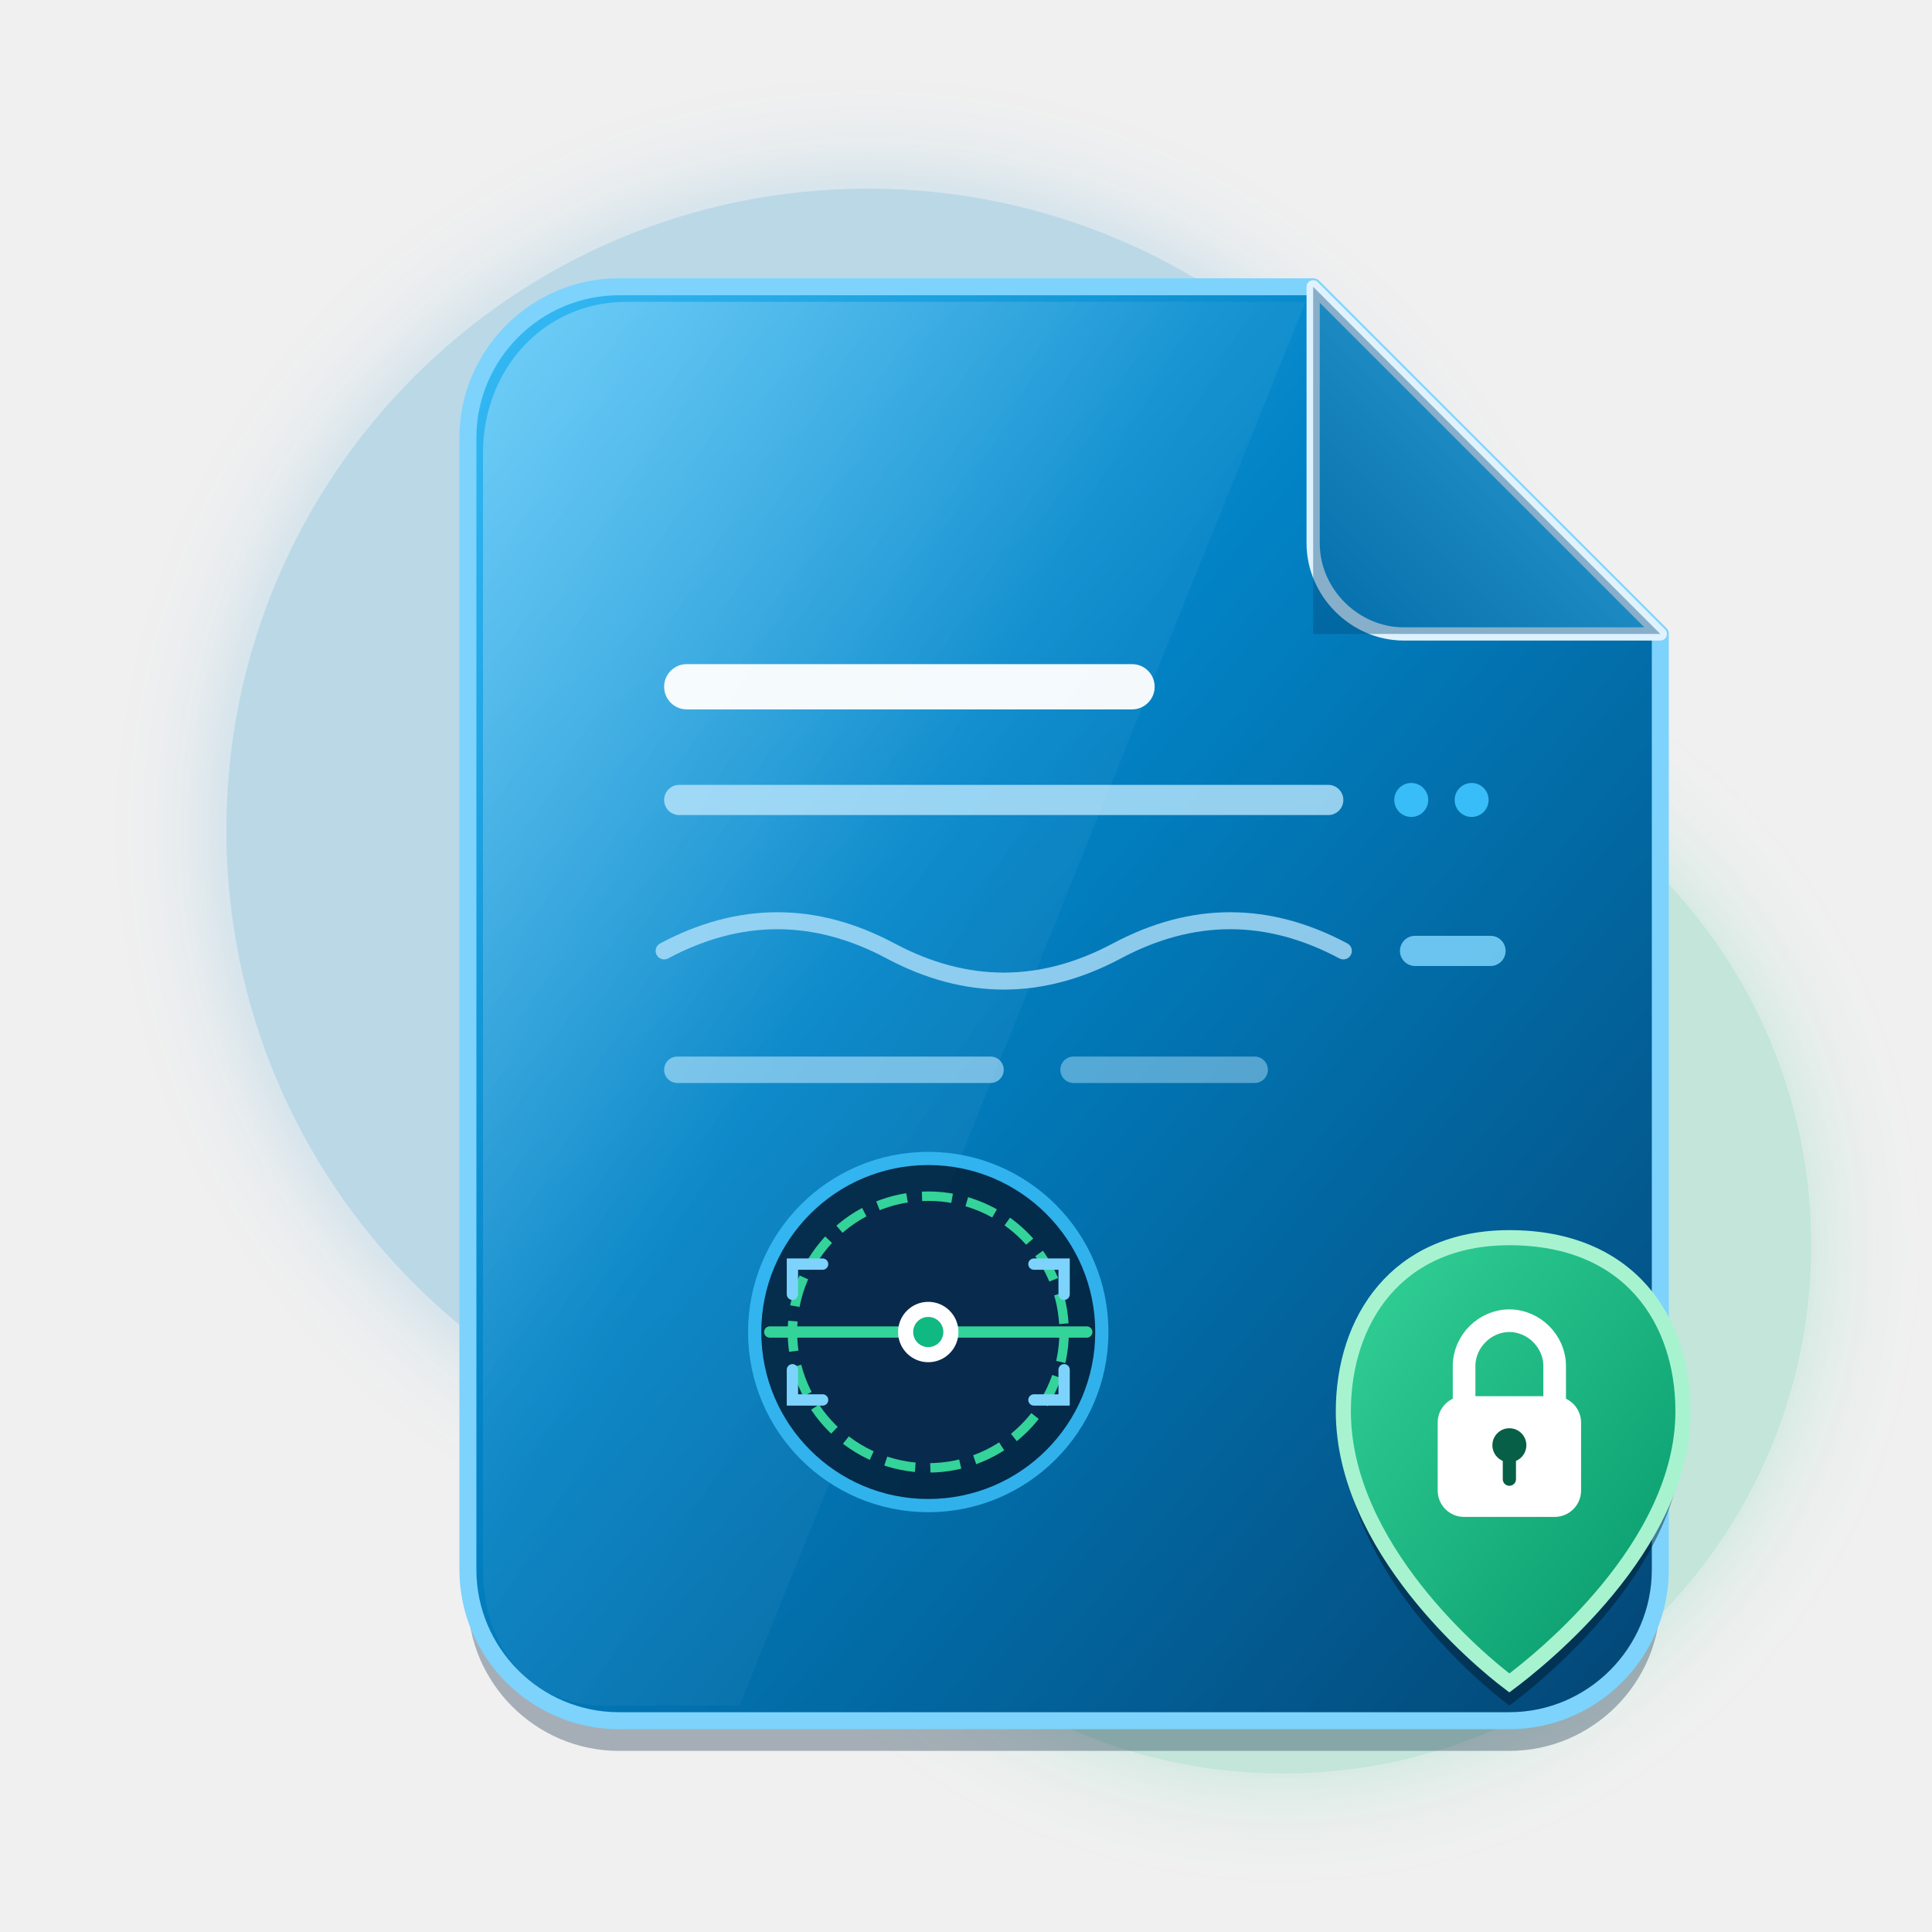
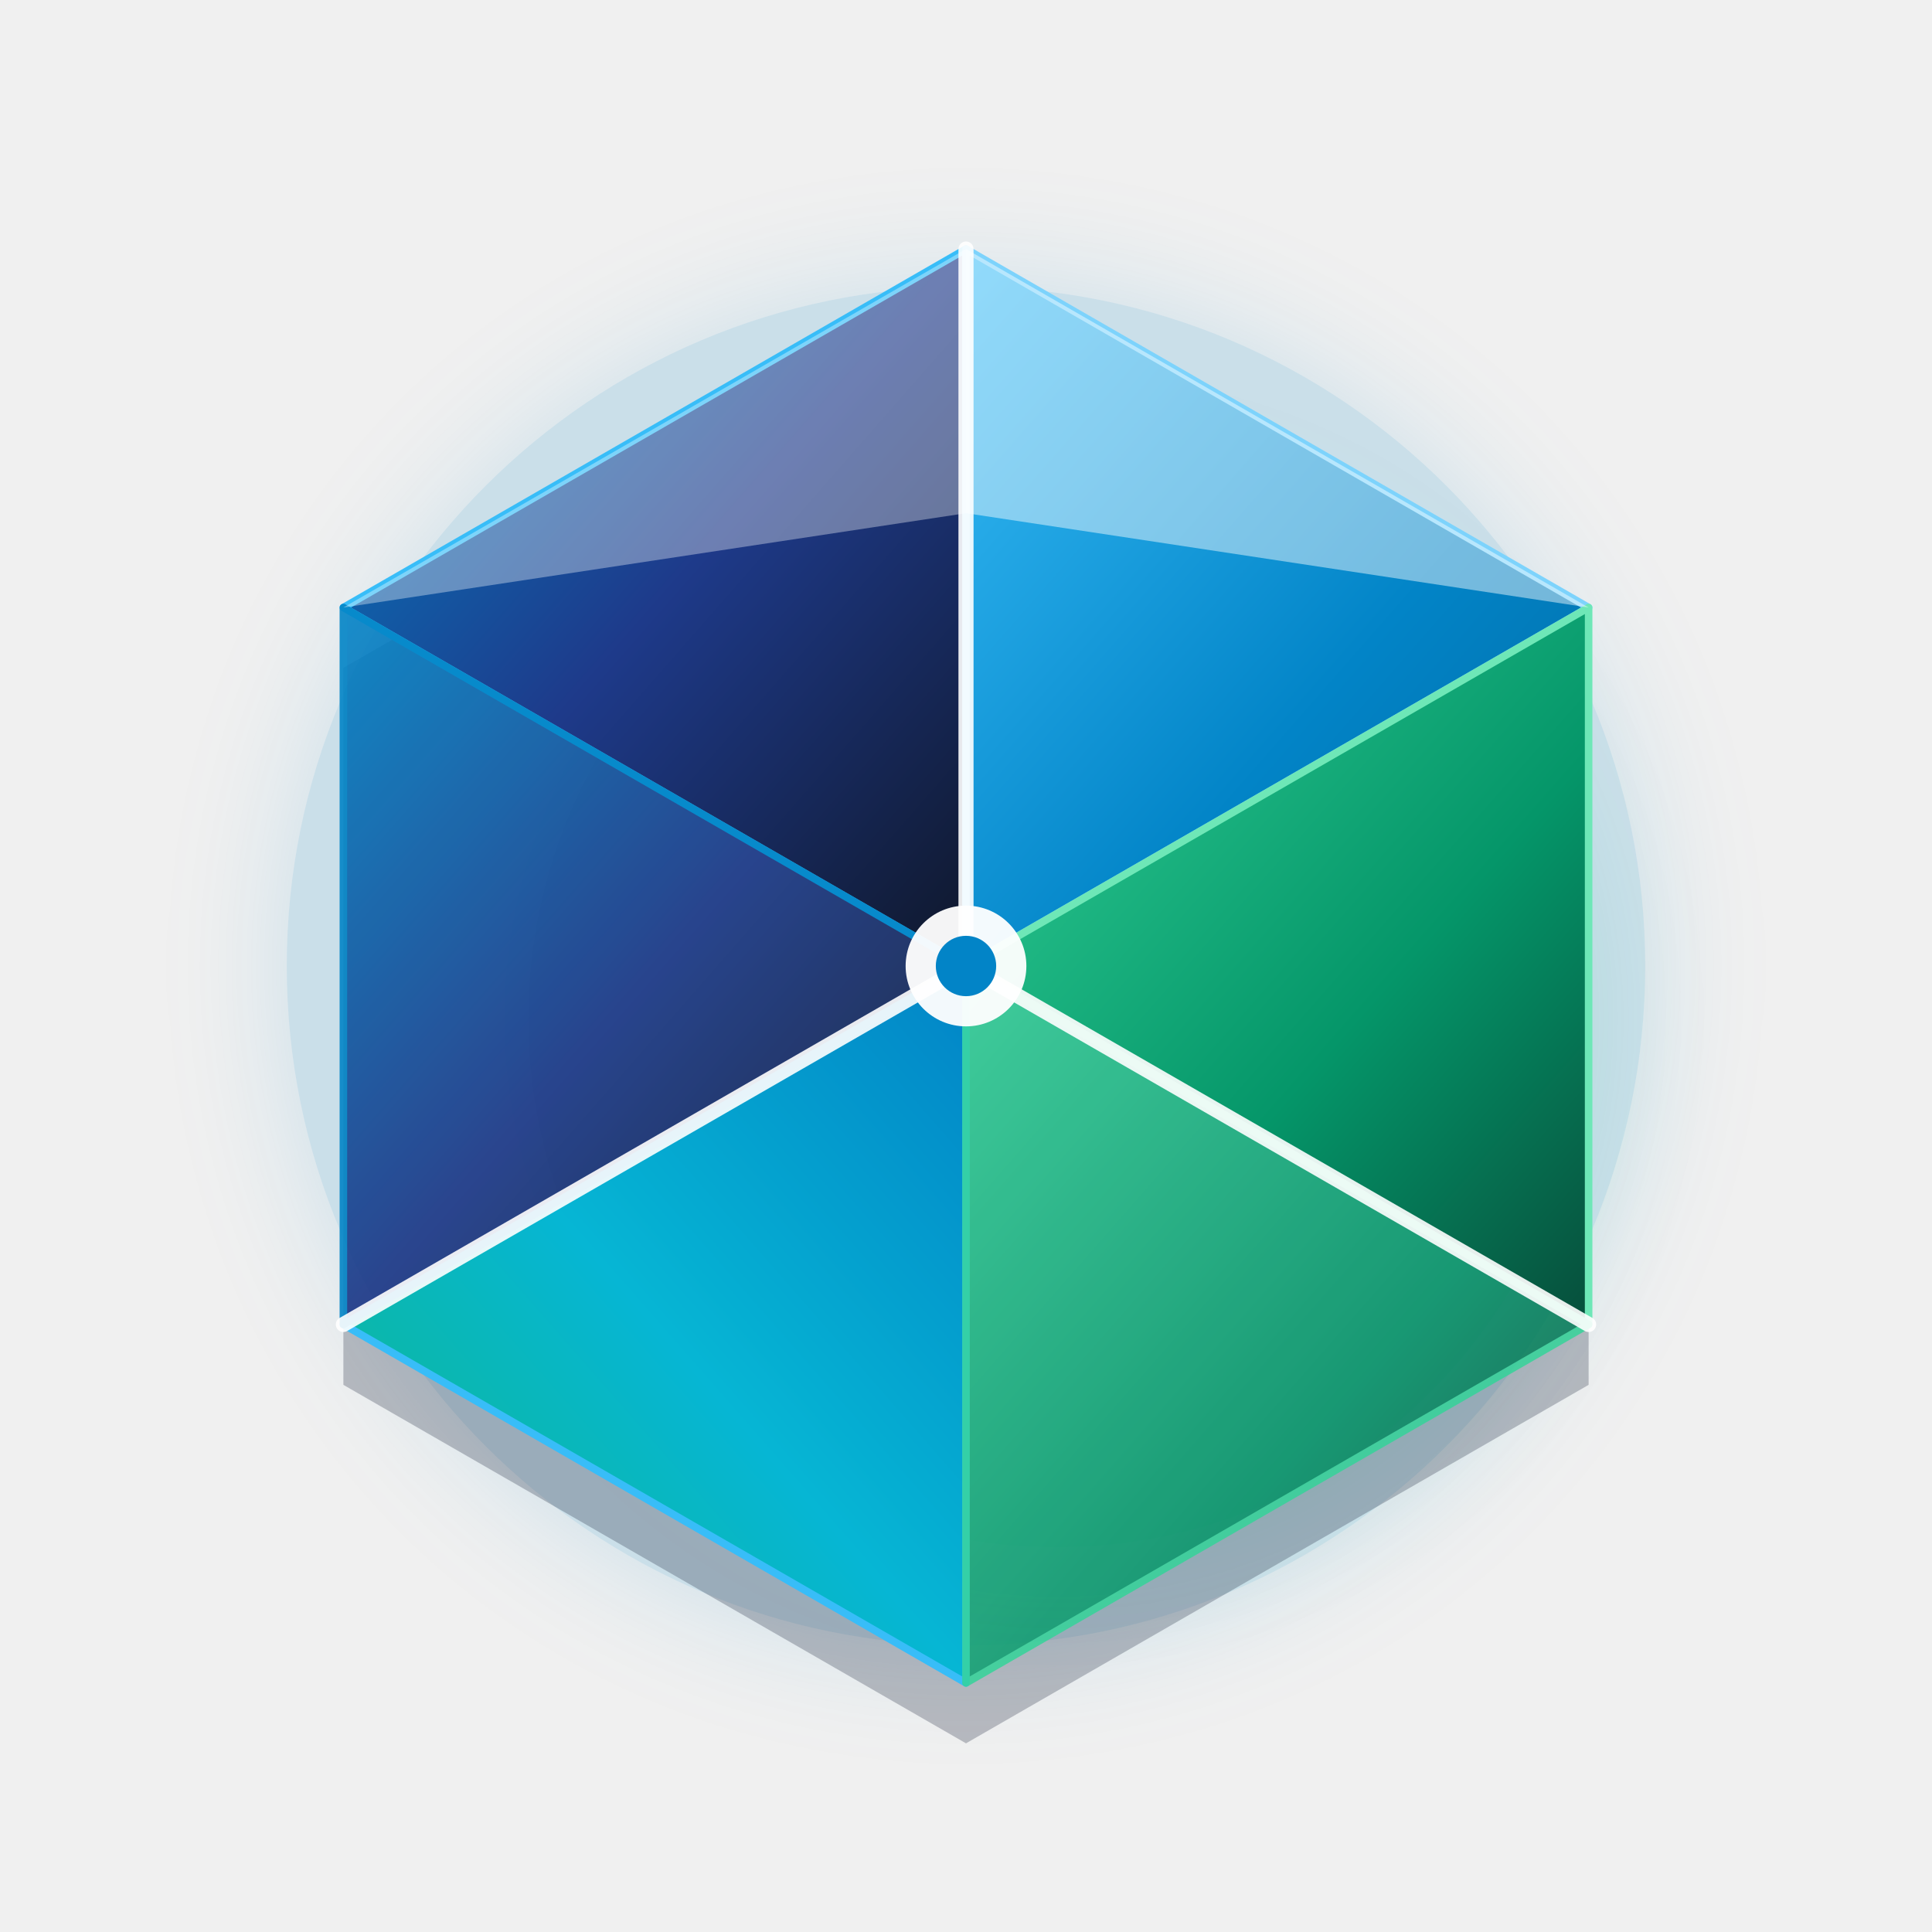
<svg xmlns="http://www.w3.org/2000/svg" viewBox="0 0 512 512" width="100%" height="100%">
  <defs>
-     <linearGradient id="ld-base-glow" x1="0%" y1="0%" x2="100%" y2="100%">
+     <linearGradient id="prism-top" x1="0%" y1="0%" x2="100%" y2="100%">
+       <stop offset="0%" stop-color="#38BDF8" />
+       <stop offset="60%" stop-color="#0284C7" />
+       <stop offset="100%" stop-color="#0369A1" />
+     </linearGradient>
+     <linearGradient id="prism-left" x1="0%" y1="0%" x2="100%" y2="100%">
      <stop offset="0%" stop-color="#0284C7" />
-       <stop offset="50%" stop-color="#0369A1" />
-       <stop offset="100%" stop-color="#075985" />
+       <stop offset="50%" stop-color="#1E3A8A" />
+       <stop offset="100%" stop-color="#0F172A" />
    </linearGradient>
-     <linearGradient id="ld-prism-face" x1="0%" y1="0%" x2="100%" y2="100%">
-       <stop offset="0%" stop-color="#38BDF8" />
-       <stop offset="40%" stop-color="#0284C7" />
-       <stop offset="100%" stop-color="#034574" />
+     <linearGradient id="prism-right" x1="0%" y1="0%" x2="100%" y2="100%">
+       <stop offset="0%" stop-color="#34D399" />
+       <stop offset="60%" stop-color="#059669" />
+       <stop offset="100%" stop-color="#064E3B" />
    </linearGradient>
-     <linearGradient id="ld-fold-grad" x1="0%" y1="100%" x2="100%" y2="0%">
-       <stop offset="0%" stop-color="#0284C7" />
-       <stop offset="60%" stop-color="#38BDF8" />
-       <stop offset="100%" stop-color="#E0F2FE" />
+     <linearGradient id="prism-bottom" x1="0%" y1="100%" x2="100%" y2="0%">
+       <stop offset="0%" stop-color="#10B981" />
+       <stop offset="50%" stop-color="#06B6D4" />
+       <stop offset="100%" stop-color="#0284C7" />
    </linearGradient>
-     <linearGradient id="ld-emerald-badge" x1="0%" y1="0%" x2="100%" y2="100%">
-       <stop offset="0%" stop-color="#34D399" />
-       <stop offset="100%" stop-color="#059669" />
+     <linearGradient id="prism-core" x1="0%" y1="0%" x2="100%" y2="100%">
+       <stop offset="0%" stop-color="#FFFFFF" stop-opacity="0.9" />
+       <stop offset="100%" stop-color="#E0F2FE" stop-opacity="0.4" />
    </linearGradient>
-     <linearGradient id="ld-glass-glint" x1="0%" y1="0%" x2="100%" y2="100%">
-       <stop offset="0%" stop-color="#FFFFFF" stop-opacity="0.6" />
-       <stop offset="45%" stop-color="#FFFFFF" stop-opacity="0.1" />
-       <stop offset="100%" stop-color="#FFFFFF" stop-opacity="0" />
-     </linearGradient>
-     <filter id="ld-soft-glow" x="-20%" y="-20%" width="140%" height="140%">
-       <feGaussianBlur stdDeviation="14" result="blur" />
+     <filter id="prism-glow" x="-20%" y="-20%" width="140%" height="140%">
+       <feGaussianBlur stdDeviation="16" result="blur" />
      <feComposite in="SourceGraphic" in2="blur" operator="over" />
    </filter>
  </defs>
-   <circle cx="230" cy="220" r="170" fill="#0284C7" opacity="0.22" filter="url(#ld-soft-glow)" />
-   <circle cx="340" cy="330" r="140" fill="#10B981" opacity="0.2" filter="url(#ld-soft-glow)" />
-   <g transform="translate(16, 8)">
-     <path d="M148 76 L332 76 L424 168 L424 416 C424 438 406 456 384 456 L148 456 C126 456 108 438 108 416 L108 116 C108 94 126 76 148 76 Z" fill="#031E38" opacity="0.32" />
-     <path d="M148 68 L332 68 L424 160 L424 408 C424 430 406 448 384 448 L148 448 C126 448 108 430 108 408 L108 108 C108 86 126 68 148 68 Z" fill="url(#ld-prism-face)" stroke="#7DD3FC" stroke-width="4.5" stroke-linejoin="round" />
-     <path d="M112 112 C112 90 128 72 150 72 L330 72 L180 444 L144 444 C124 444 112 428 112 408 Z" fill="url(#ld-glass-glint)" opacity="0.5" />
-     <path d="M332 68 L424 160 L356 160 C343 160 332 149 332 136 Z" fill="url(#ld-fold-grad)" stroke="#E0F2FE" stroke-width="3.5" stroke-linejoin="round" />
-     <path d="M332 68 L424 160 L332 160 Z" fill="#024B7E" opacity="0.4" />
-     <g transform="translate(160, 168)">
-       <rect x="0" y="0" width="130" height="12" rx="6" fill="#FFFFFF" opacity="0.95" />
-       <g transform="translate(0, 32)">
-         <rect x="0" y="0" width="180" height="8" rx="4" fill="#BAE6FD" opacity="0.8" />
-         <circle cx="198" cy="4" r="4.5" fill="#38BDF8" />
-         <circle cx="214" cy="4" r="4.5" fill="#38BDF8" />
-       </g>
-       <g transform="translate(0, 60)">
-         <path d="M0 16 Q30 0 60 16 T120 16 T180 16" fill="none" stroke="#BAE6FD" stroke-width="4.5" stroke-linecap="round" opacity="0.75" />
-         <rect x="195" y="12" width="28" height="8" rx="4" fill="#7DD3FC" opacity="0.85" />
-       </g>
-       <g transform="translate(0, 104)">
-         <rect x="0" y="0" width="90" height="7" rx="3.5" fill="#BAE6FD" opacity="0.6" />
-         <rect x="105" y="0" width="55" height="7" rx="3.5" fill="#BAE6FD" opacity="0.45" />
-       </g>
-     </g>
-     <g transform="translate(230, 345)">
-       <circle cx="0" cy="0" r="46" fill="#031E38" stroke="#38BDF8" stroke-width="3.5" opacity="0.85" />
-       <circle cx="0" cy="0" r="36" fill="#082A4D" stroke="#34D399" stroke-width="2.5" stroke-dasharray="8 4" />
-       <path d="M-28 -18 L-36 -18 L-36 -10" stroke="#7DD3FC" stroke-width="3" stroke-linecap="round" fill="none" />
-       <path d="M28 -18 L36 -18 L36 -10" stroke="#7DD3FC" stroke-width="3" stroke-linecap="round" fill="none" />
-       <path d="M-28 18 L-36 18 L-36 10" stroke="#7DD3FC" stroke-width="3" stroke-linecap="round" fill="none" />
-       <path d="M28 18 L36 18 L36 10" stroke="#7DD3FC" stroke-width="3" stroke-linecap="round" fill="none" />
-       <line x1="-42" y1="0" x2="42" y2="0" stroke="#34D399" stroke-width="3" stroke-linecap="round" />
-       <circle cx="0" cy="0" r="8" fill="#FFFFFF" />
-       <circle cx="0" cy="0" r="4" fill="#10B981" />
-     </g>
-     <g transform="translate(340, 320)">
-       <path d="M44 0 C76 0 90 22 90 46 C90 82 52 112 44 118 C36 112 0 82 0 46 C0 22 14 0 44 0 Z" fill="#011424" opacity="0.45" transform="translate(0, 6)" />
-       <path d="M44 0 C76 0 90 22 90 46 C90 82 52 112 44 118 C36 112 0 82 0 46 C0 22 14 0 44 0 Z" fill="url(#ld-emerald-badge)" stroke="#A7F3D0" stroke-width="4" />
-       <path d="M32 44 V34 C32 27.5 37.5 22 44 22 C50.5 22 56 27.5 56 34 V44" fill="none" stroke="#FFFFFF" stroke-width="6" stroke-linecap="round" />
-       <rect x="25" y="42" width="38" height="32" rx="7" fill="#FFFFFF" />
-       <circle cx="44" cy="55" r="4.5" fill="#065F46" />
-       <path d="M44 56 L44 64" stroke="#065F46" stroke-width="3.5" stroke-linecap="round" />
-     </g>
+   <circle cx="256" cy="256" r="180" fill="#0284C7" opacity="0.16" filter="url(#prism-glow)" />
+   <circle cx="280" cy="270" r="140" fill="#10B981" opacity="0.14" filter="url(#prism-glow)" />
+   <g transform="translate(256, 256)">
+     <path d="M0 -190 L165 -95 L165 95 L0 190 L-165 95 L-165 -95 Z" fill="#0B132B" opacity="0.25" transform="translate(0, 16)" />
+     <path d="M0 -190 L-165 -95 L0 0 Z" fill="url(#prism-left)" stroke="#38BDF8" stroke-width="2" stroke-linejoin="round" />
+     <path d="M0 -190 L165 -95 L0 0 Z" fill="url(#prism-top)" stroke="#7DD3FC" stroke-width="2" stroke-linejoin="round" />
+     <path d="M165 -95 L165 95 L0 0 Z" fill="url(#prism-right)" stroke="#6EE7B7" stroke-width="2" stroke-linejoin="round" />
+     <path d="M0 190 L-165 95 L0 0 Z" fill="url(#prism-bottom)" stroke="#38BDF8" stroke-width="2" stroke-linejoin="round" />
+     <path d="M0 190 L165 95 L0 0 Z" fill="url(#prism-right)" opacity="0.85" stroke="#34D399" stroke-width="2" stroke-linejoin="round" />
+     <path d="M-165 -95 L-165 95 L0 0 Z" fill="url(#prism-left)" opacity="0.9" stroke="#0284C7" stroke-width="2" stroke-linejoin="round" />
+     <path d="M0 -190 L-165 -95 L0 -120 Z" fill="#FFFFFF" opacity="0.35" />
+     <path d="M0 -190 L165 -95 L0 -120 Z" fill="#FFFFFF" opacity="0.45" />
+     <line x1="0" y1="0" x2="0" y2="-190" stroke="#FFFFFF" stroke-width="4" stroke-linecap="round" opacity="0.9" />
+     <line x1="0" y1="0" x2="-165" y2="95" stroke="#FFFFFF" stroke-width="4" stroke-linecap="round" opacity="0.9" />
+     <line x1="0" y1="0" x2="165" y2="95" stroke="#FFFFFF" stroke-width="4" stroke-linecap="round" opacity="0.9" />
+     <circle cx="0" cy="0" r="16" fill="#FFFFFF" opacity="0.95" />
+     <circle cx="0" cy="0" r="8" fill="#0284C7" />
  </g>
</svg>
